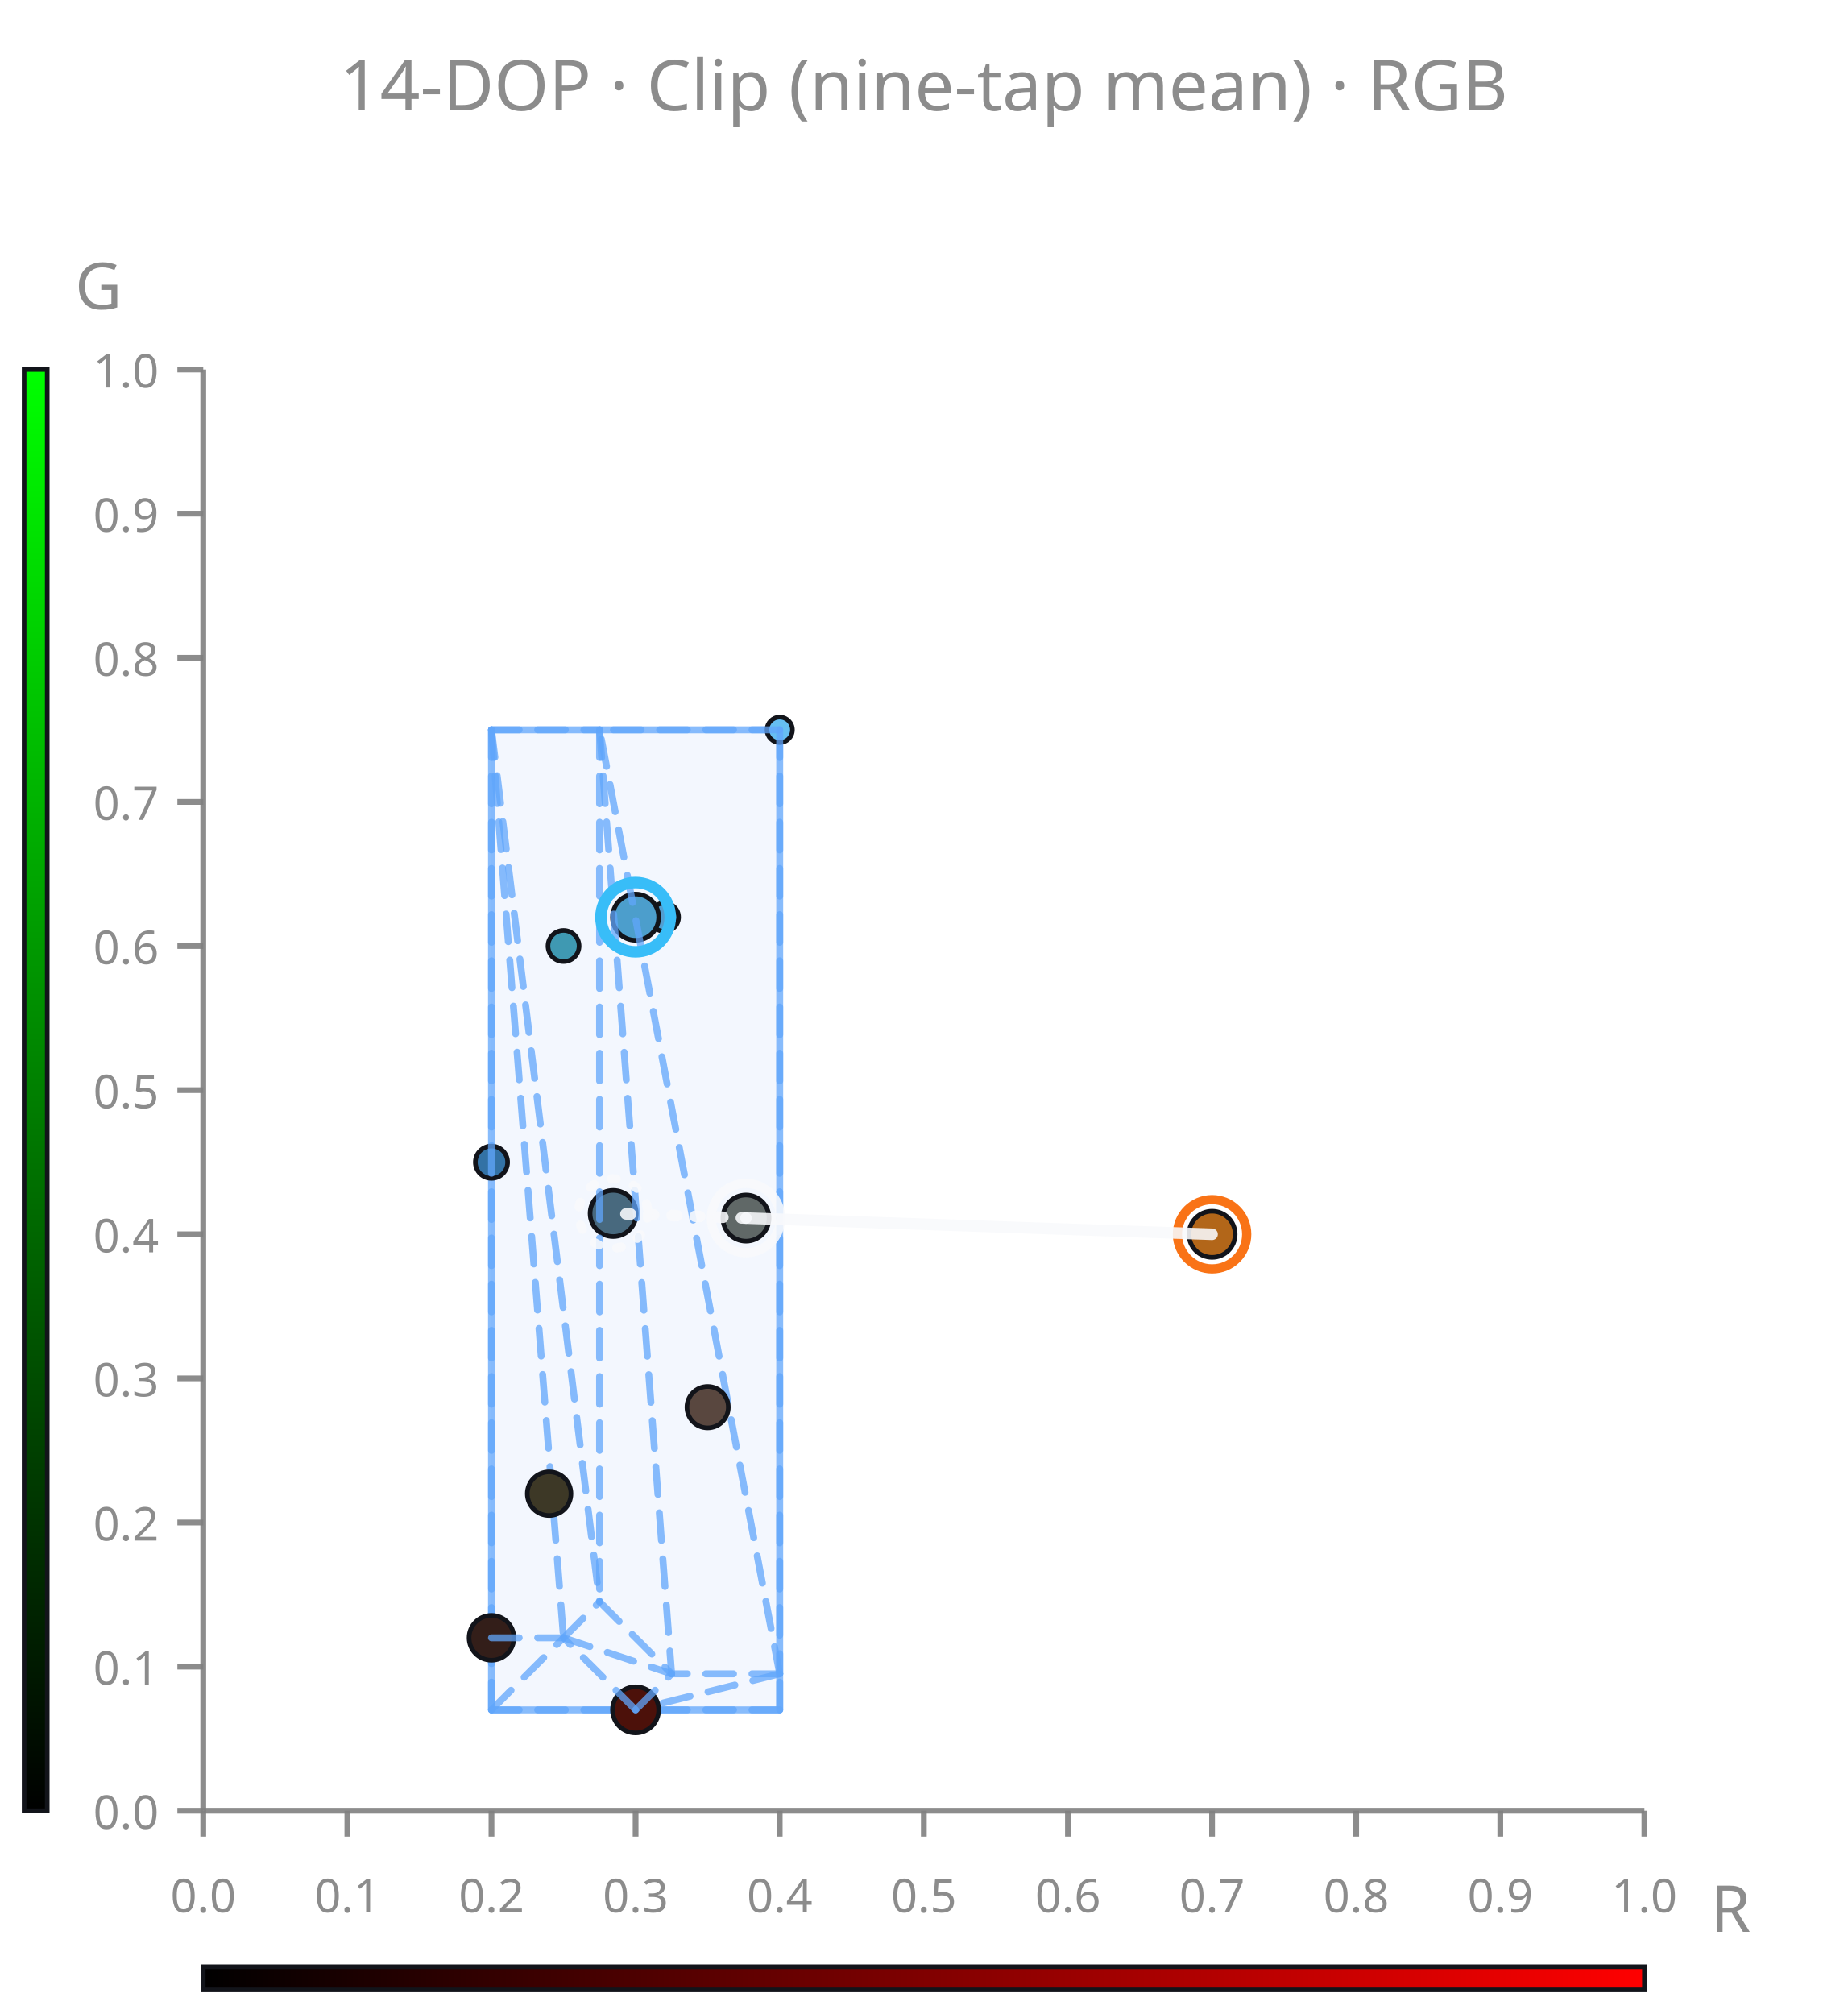
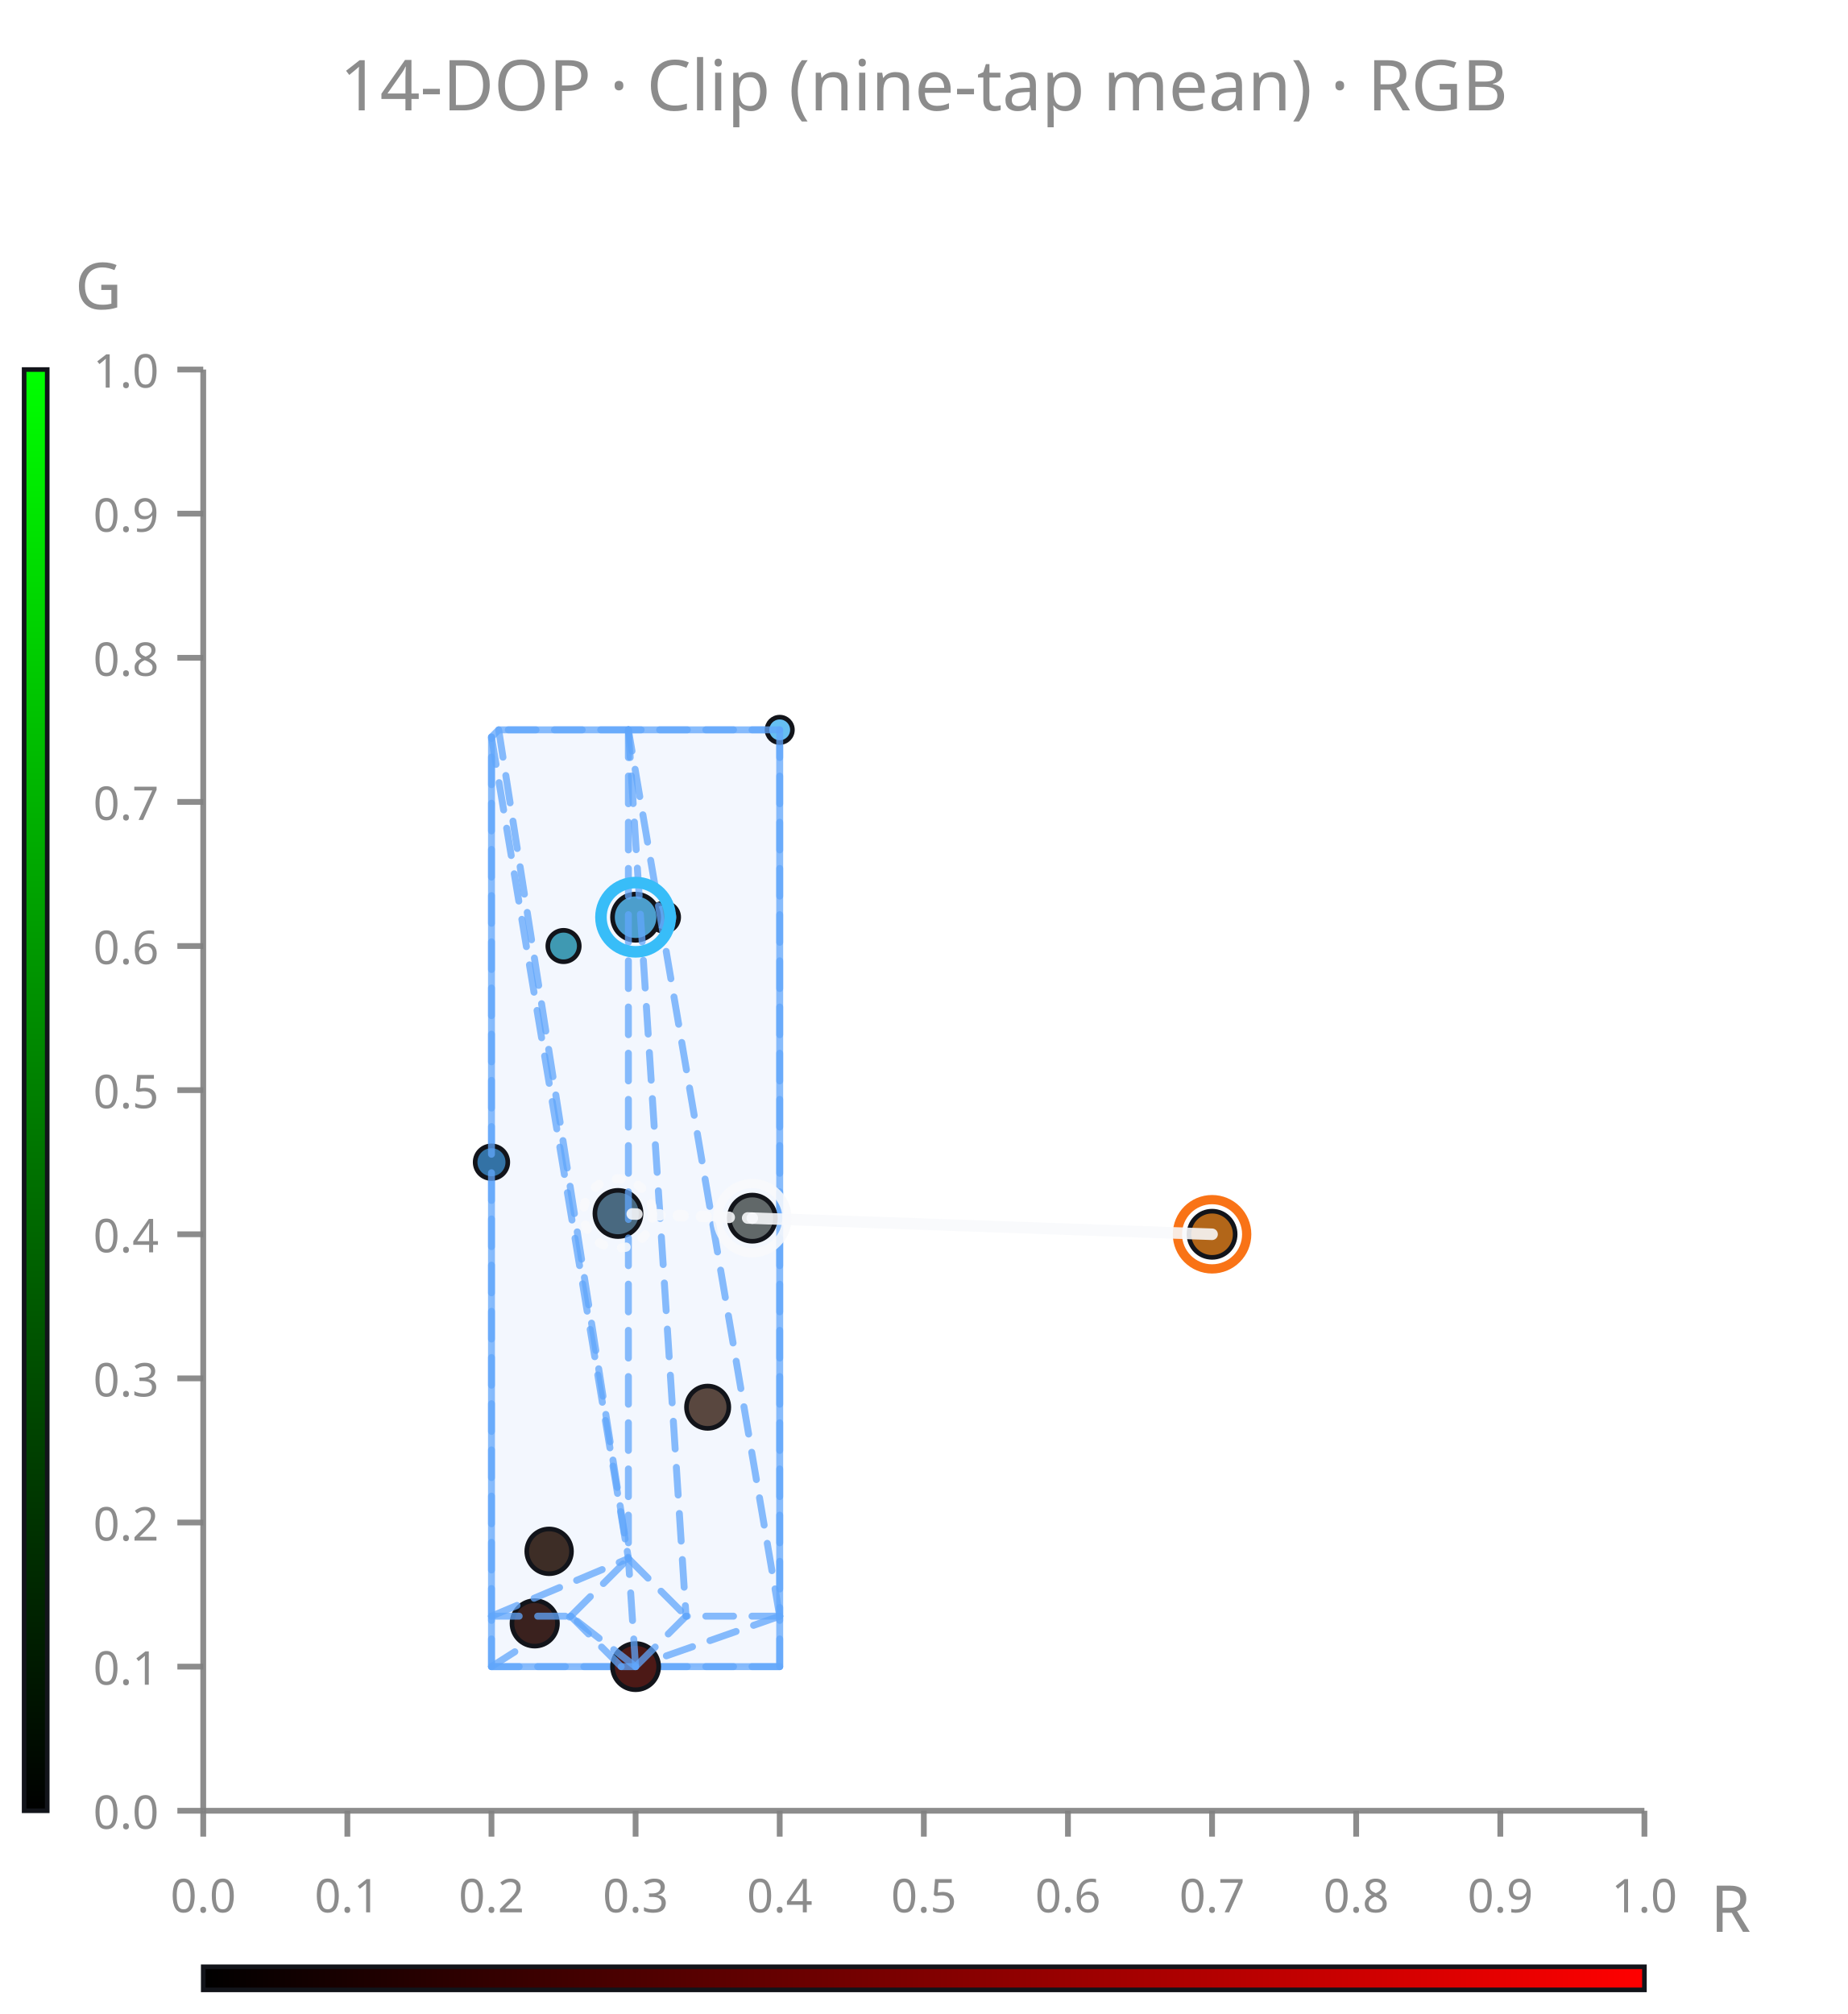
<svg xmlns="http://www.w3.org/2000/svg" baseProfile="full" height="436.0px" version="1.1" viewBox="0,0,400.0,436.0" width="400.0px">
  <defs>
    <linearGradient gradientUnits="userSpaceOnUse" id="plotGradY_2_1_2" x1="7.724" x2="7.724" y1="80" y2="392.0">
      <stop offset="0" stop-color="rgb(0,255,0)" />
      <stop offset="1" stop-color="rgb(0,0,0)" />
    </linearGradient>
    <linearGradient gradientUnits="userSpaceOnUse" id="plotGradX_2_1_2" x1="44.0" x2="356" y1="428.276" y2="428.276">
      <stop offset="0" stop-color="rgb(0,0,0)" />
      <stop offset="1" stop-color="rgb(255,0,0)" />
    </linearGradient>
  </defs>
  <g class="layer_bg" />
  <g class="layer_boundary">
-     <polygon fill="rgba(59,130,246,0.06)" points="106.4,370.16 168.8,370.16 168.8,158 106.4,158" stroke="rgba(96,165,250,0.75)" stroke-linejoin="round" stroke-width="1.5" />
+     <polygon fill="rgba(59,130,246,0.06)" points="106.4,360.8 168.8,360.8 168.8,158 107.96,158 106.4,159.56" stroke="rgba(96,165,250,0.75)" stroke-linejoin="round" stroke-width="1.5" />
  </g>
  <g class="layer_axes">
    <line fill="none" stroke="rgba(128,128,128,0.9)" stroke-width="1.25" x1="44.0" x2="356" y1="392.0" y2="392.0" />
    <line fill="none" stroke="rgba(128,128,128,0.9)" stroke-width="1.25" x1="44.0" x2="44.0" y1="392.0" y2="80" />
    <line fill="none" stroke="rgba(128,128,128,0.9)" stroke-width="1.25" x1="44.0" x2="44.0" y1="392.0" y2="397.6" />
    <text dominant-baseline="hanging" fill="rgba(128,128,128,0.9)" font-family="sans-serif" font-size="10.08" text-anchor="middle" x="44.0" y="406.168">0.0</text>
    <line fill="none" stroke="rgba(128,128,128,0.9)" stroke-width="1.25" x1="75.2" x2="75.2" y1="392.0" y2="397.6" />
    <text dominant-baseline="hanging" fill="rgba(128,128,128,0.9)" font-family="sans-serif" font-size="10.08" text-anchor="middle" x="75.2" y="406.168">0.1</text>
    <line fill="none" stroke="rgba(128,128,128,0.9)" stroke-width="1.25" x1="106.4" x2="106.4" y1="392.0" y2="397.6" />
    <text dominant-baseline="hanging" fill="rgba(128,128,128,0.9)" font-family="sans-serif" font-size="10.08" text-anchor="middle" x="106.4" y="406.168">0.2</text>
    <line fill="none" stroke="rgba(128,128,128,0.9)" stroke-width="1.25" x1="137.6" x2="137.6" y1="392.0" y2="397.6" />
    <text dominant-baseline="hanging" fill="rgba(128,128,128,0.9)" font-family="sans-serif" font-size="10.08" text-anchor="middle" x="137.6" y="406.168">0.3</text>
    <line fill="none" stroke="rgba(128,128,128,0.9)" stroke-width="1.25" x1="168.8" x2="168.8" y1="392.0" y2="397.6" />
    <text dominant-baseline="hanging" fill="rgba(128,128,128,0.9)" font-family="sans-serif" font-size="10.08" text-anchor="middle" x="168.8" y="406.168">0.4</text>
    <line fill="none" stroke="rgba(128,128,128,0.9)" stroke-width="1.25" x1="200" x2="200" y1="392.0" y2="397.6" />
    <text dominant-baseline="hanging" fill="rgba(128,128,128,0.9)" font-family="sans-serif" font-size="10.08" text-anchor="middle" x="200" y="406.168">0.5</text>
    <line fill="none" stroke="rgba(128,128,128,0.9)" stroke-width="1.25" x1="231.2" x2="231.2" y1="392.0" y2="397.6" />
    <text dominant-baseline="hanging" fill="rgba(128,128,128,0.9)" font-family="sans-serif" font-size="10.08" text-anchor="middle" x="231.2" y="406.168">0.6</text>
    <line fill="none" stroke="rgba(128,128,128,0.9)" stroke-width="1.25" x1="262.4" x2="262.4" y1="392.0" y2="397.6" />
    <text dominant-baseline="hanging" fill="rgba(128,128,128,0.9)" font-family="sans-serif" font-size="10.08" text-anchor="middle" x="262.4" y="406.168">0.7</text>
    <line fill="none" stroke="rgba(128,128,128,0.9)" stroke-width="1.25" x1="293.6" x2="293.6" y1="392.0" y2="397.6" />
    <text dominant-baseline="hanging" fill="rgba(128,128,128,0.9)" font-family="sans-serif" font-size="10.08" text-anchor="middle" x="293.6" y="406.168">0.8</text>
    <line fill="none" stroke="rgba(128,128,128,0.9)" stroke-width="1.25" x1="324.8" x2="324.8" y1="392.0" y2="397.6" />
    <text dominant-baseline="hanging" fill="rgba(128,128,128,0.9)" font-family="sans-serif" font-size="10.08" text-anchor="middle" x="324.8" y="406.168">0.9</text>
    <line fill="none" stroke="rgba(128,128,128,0.9)" stroke-width="1.25" x1="356" x2="356" y1="392.0" y2="397.6" />
    <text dominant-baseline="hanging" fill="rgba(128,128,128,0.9)" font-family="sans-serif" font-size="10.08" text-anchor="middle" x="356" y="406.168">1.0</text>
    <line fill="none" stroke="rgba(128,128,128,0.9)" stroke-width="1.25" x1="44.0" x2="38.4" y1="392.0" y2="392.0" />
    <text dominant-baseline="central" fill="rgba(128,128,128,0.9)" font-family="sans-serif" font-size="10.08" text-anchor="end" x="34.4" y="392.0">0.0</text>
    <line fill="none" stroke="rgba(128,128,128,0.9)" stroke-width="1.25" x1="44.0" x2="38.4" y1="360.8" y2="360.8" />
    <text dominant-baseline="central" fill="rgba(128,128,128,0.9)" font-family="sans-serif" font-size="10.08" text-anchor="end" x="34.4" y="360.8">0.1</text>
    <line fill="none" stroke="rgba(128,128,128,0.9)" stroke-width="1.25" x1="44.0" x2="38.4" y1="329.6" y2="329.6" />
    <text dominant-baseline="central" fill="rgba(128,128,128,0.9)" font-family="sans-serif" font-size="10.08" text-anchor="end" x="34.4" y="329.6">0.2</text>
    <line fill="none" stroke="rgba(128,128,128,0.9)" stroke-width="1.25" x1="44.0" x2="38.4" y1="298.4" y2="298.4" />
    <text dominant-baseline="central" fill="rgba(128,128,128,0.9)" font-family="sans-serif" font-size="10.08" text-anchor="end" x="34.4" y="298.4">0.3</text>
    <line fill="none" stroke="rgba(128,128,128,0.9)" stroke-width="1.25" x1="44.0" x2="38.4" y1="267.2" y2="267.2" />
    <text dominant-baseline="central" fill="rgba(128,128,128,0.9)" font-family="sans-serif" font-size="10.08" text-anchor="end" x="34.4" y="267.2">0.4</text>
    <line fill="none" stroke="rgba(128,128,128,0.9)" stroke-width="1.25" x1="44.0" x2="38.4" y1="236" y2="236" />
    <text dominant-baseline="central" fill="rgba(128,128,128,0.9)" font-family="sans-serif" font-size="10.08" text-anchor="end" x="34.4" y="236">0.5</text>
    <line fill="none" stroke="rgba(128,128,128,0.9)" stroke-width="1.25" x1="44.0" x2="38.4" y1="204.8" y2="204.8" />
    <text dominant-baseline="central" fill="rgba(128,128,128,0.9)" font-family="sans-serif" font-size="10.08" text-anchor="end" x="34.4" y="204.8">0.6</text>
    <line fill="none" stroke="rgba(128,128,128,0.9)" stroke-width="1.25" x1="44.0" x2="38.4" y1="173.6" y2="173.6" />
    <text dominant-baseline="central" fill="rgba(128,128,128,0.9)" font-family="sans-serif" font-size="10.08" text-anchor="end" x="34.4" y="173.6">0.7</text>
    <line fill="none" stroke="rgba(128,128,128,0.9)" stroke-width="1.25" x1="44.0" x2="38.4" y1="142.4" y2="142.4" />
    <text dominant-baseline="central" fill="rgba(128,128,128,0.9)" font-family="sans-serif" font-size="10.08" text-anchor="end" x="34.4" y="142.4">0.8</text>
    <line fill="none" stroke="rgba(128,128,128,0.9)" stroke-width="1.25" x1="44.0" x2="38.4" y1="111.2" y2="111.2" />
    <text dominant-baseline="central" fill="rgba(128,128,128,0.9)" font-family="sans-serif" font-size="10.08" text-anchor="end" x="34.4" y="111.2">0.9</text>
    <line fill="none" stroke="rgba(128,128,128,0.9)" stroke-width="1.25" x1="44.0" x2="38.4" y1="80" y2="80" />
    <text dominant-baseline="central" fill="rgba(128,128,128,0.9)" font-family="sans-serif" font-size="10.08" text-anchor="end" x="34.4" y="80">1.0</text>
    <text fill="rgba(128,128,128,0.9)" font-family="sans-serif" font-size="14" x="370.3" y="418.208">R</text>
    <text fill="rgba(128,128,128,0.9)" font-family="sans-serif" font-size="14" x="16.224" y="66.928">G</text>
    <rect fill="url(#plotGradY_2_1_2) none" height="312" shape-rendering="geometricPrecision" stroke="rgba(18,20,26,1.0)" stroke-width="1.0" width="5.0" x="5.224" y="80" />
    <rect fill="url(#plotGradX_2_1_2) none" height="5.0" shape-rendering="geometricPrecision" stroke="rgba(18,20,26,1.0)" stroke-width="1.0" width="312" x="44.0" y="425.776" />
  </g>
  <g class="layer_dots">
    <circle cx="168.8" cy="158" fill="rgb(102,191,242)" r="2.75" stroke="rgba(18,20,26,1.0)" stroke-width="1.0" />
-     <circle cx="143.84" cy="198.56" fill="rgb(81,158,209)" r="3.071" stroke="rgba(18,20,26,1.0)" stroke-width="1.0" />
+     <circle cx="143.84" cy="198.56" fill="rgb(81,158,209)" r="3.09" stroke="rgba(18,20,26,1.0)" stroke-width="1.0" />
    <circle cx="137.6" cy="198.56" fill="rgb(76,158,204)" r="5.0" stroke="rgba(18,20,26,1.0)" stroke-width="1.0" />
-     <line fill="none" stroke="rgba(96,165,250,0.75)" stroke-dasharray="6,4" stroke-linecap="round" stroke-width="1.5" x1="168.8" x2="129.8" y1="158" y2="158" />
-     <circle cx="122" cy="204.8" fill="rgb(63,153,178)" r="3.368" stroke="rgba(18,20,26,1.0)" stroke-width="1.0" />
-     <line fill="none" stroke="rgba(96,165,250,0.75)" stroke-dasharray="6,4" stroke-linecap="round" stroke-width="1.5" x1="106.4" x2="129.8" y1="158" y2="158" />
-     <circle cx="106.4" cy="251.6" fill="rgb(51,114,165)" r="3.492" stroke="rgba(18,20,26,1.0)" stroke-width="1.0" />
-     <circle cx="132.747" cy="262.693" fill="rgb(72,105,126)" r="5.0" stroke="rgba(18,20,26,1.0)" stroke-width="1.0" />
-     <line fill="none" stroke="rgba(96,165,250,0.75)" stroke-dasharray="6,4" stroke-linecap="round" stroke-width="1.5" x1="168.8" x2="168.8" y1="158" y2="362.36" />
-     <circle cx="161.498" cy="263.693" fill="rgb(96,104,103)" r="5.0" stroke="rgba(18,20,26,1.0)" stroke-width="1.0" />
-     <line fill="none" stroke="rgba(96,165,250,0.75)" stroke-dasharray="6,4" stroke-linecap="round" stroke-width="1.5" x1="106.4" x2="106.4" y1="158" y2="354.56" />
-     <line fill="none" stroke="rgba(96,165,250,0.75)" stroke-dasharray="6,4" stroke-linecap="round" stroke-width="1.5" x1="168.8" x2="129.8" y1="362.36" y2="158" />
-     <line fill="none" stroke="rgba(96,165,250,0.75)" stroke-dasharray="6,4" stroke-linecap="round" stroke-width="1.5" x1="106.4" x2="122" y1="158" y2="354.56" />
-     <line fill="none" stroke="rgba(96,165,250,0.75)" stroke-dasharray="6,4" stroke-linecap="round" stroke-width="1.5" x1="106.4" x2="129.8" y1="158" y2="346.76" />
-     <line fill="none" stroke="rgba(96,165,250,0.75)" stroke-dasharray="6,4" stroke-linecap="round" stroke-width="1.5" x1="129.8" x2="129.8" y1="158" y2="346.76" />
-     <line fill="none" stroke="rgba(96,165,250,0.75)" stroke-dasharray="6,4" stroke-linecap="round" stroke-width="1.5" x1="129.8" x2="145.4" y1="158" y2="362.36" />
-     <circle cx="153.2" cy="304.64" fill="rgb(89,71,63)" r="4.481" stroke="rgba(18,20,26,1.0)" stroke-width="1.0" />
-     <circle cx="118.88" cy="323.36" fill="rgb(61,56,38)" r="4.728" stroke="rgba(18,20,26,1.0)" stroke-width="1.0" />
-     <line fill="none" stroke="rgba(96,165,250,0.75)" stroke-dasharray="6,4" stroke-linecap="round" stroke-width="1.5" x1="168.8" x2="168.8" y1="370.16" y2="362.36" />
-     <line fill="none" stroke="rgba(96,165,250,0.75)" stroke-dasharray="6,4" stroke-linecap="round" stroke-width="1.5" x1="106.4" x2="106.4" y1="370.16" y2="354.56" />
-     <circle cx="106.4" cy="354.56" fill="rgb(51,30,25)" r="4.852" stroke="rgba(18,20,26,1.0)" stroke-width="1.0" />
+     <line fill="none" stroke="rgba(96,165,250,0.75)" stroke-dasharray="6,4" stroke-linecap="round" stroke-width="1.5" x1="168.8" x2="136.04" y1="158" y2="158" />
+     <line fill="none" stroke="rgba(96,165,250,0.75)" stroke-dasharray="6,4" stroke-linecap="round" stroke-width="1.5" x1="136.04" x2="107.96" y1="158" y2="158" />
+     <circle cx="122" cy="204.8" fill="rgb(63,153,178)" r="3.404" stroke="rgba(18,20,26,1.0)" stroke-width="1.0" />
+     <circle cx="106.4" cy="251.6" fill="rgb(51,114,165)" r="3.535" stroke="rgba(18,20,26,1.0)" stroke-width="1.0" />
+     <circle cx="133.787" cy="262.693" fill="rgb(73,105,128)" r="5.0" stroke="rgba(18,20,26,1.0)" stroke-width="1.0" />
+     <line fill="none" stroke="rgba(96,165,250,0.75)" stroke-dasharray="6,4" stroke-linecap="round" stroke-width="1.5" x1="168.8" x2="168.8" y1="158" y2="349.88" />
+     <line fill="none" stroke="rgba(96,165,250,0.75)" stroke-dasharray="6,4" stroke-linecap="round" stroke-width="1.5" x1="106.4" x2="106.4" y1="349.88" y2="159.56" />
+     <line fill="none" stroke="rgba(96,165,250,0.75)" stroke-dasharray="6,4" stroke-linecap="round" stroke-width="1.5" x1="106.4" x2="136.04" y1="159.56" y2="337.4" />
+     <line fill="none" stroke="rgba(96,165,250,0.75)" stroke-dasharray="6,4" stroke-linecap="round" stroke-width="1.5" x1="107.96" x2="136.04" y1="158" y2="337.4" />
+     <circle cx="162.863" cy="263.712" fill="rgb(97,104,105)" r="5.0" stroke="rgba(18,20,26,1.0)" stroke-width="1.0" />
+     <line fill="none" stroke="rgba(96,165,250,0.75)" stroke-dasharray="6,4" stroke-linecap="round" stroke-width="1.5" x1="168.8" x2="136.04" y1="349.88" y2="158" />
+     <line fill="none" stroke="rgba(96,165,250,0.75)" stroke-dasharray="6,4" stroke-linecap="round" stroke-width="1.5" x1="136.04" x2="136.04" y1="158" y2="337.4" />
+     <line fill="none" stroke="rgba(96,165,250,0.75)" stroke-dasharray="6,4" stroke-linecap="round" stroke-width="1.5" x1="136.04" x2="148.52" y1="158" y2="349.88" />
+     <circle cx="153.2" cy="304.64" fill="rgb(89,71,63)" r="4.581" stroke="rgba(18,20,26,1.0)" stroke-width="1.0" />
+     <line fill="none" stroke="rgba(96,165,250,0.75)" stroke-dasharray="6,4" stroke-linecap="round" stroke-width="1.5" x1="168.8" x2="168.8" y1="360.8" y2="349.88" />
+     <line fill="none" stroke="rgba(96,165,250,0.75)" stroke-dasharray="6,4" stroke-linecap="round" stroke-width="1.5" x1="106.4" x2="106.4" y1="360.8" y2="349.88" />
+     <circle cx="118.88" cy="335.84" fill="rgb(61,45,38)" r="4.843" stroke="rgba(18,20,26,1.0)" stroke-width="1.0" />
+     <line fill="none" stroke="rgba(96,165,250,0.75)" stroke-dasharray="6,4" stroke-linecap="round" stroke-width="1.5" x1="168.8" x2="137.6" y1="360.8" y2="360.8" />
+     <line fill="none" stroke="rgba(96,165,250,0.75)" stroke-dasharray="6,4" stroke-linecap="round" stroke-width="1.5" x1="106.4" x2="134.48" y1="360.8" y2="360.8" />
+     <line fill="none" stroke="rgba(96,165,250,0.75)" stroke-dasharray="6,4" stroke-linecap="round" stroke-width="1.5" x1="106.4" x2="123.56" y1="360.8" y2="349.88" />
+     <line fill="none" stroke="rgba(96,165,250,0.75)" stroke-dasharray="6,4" stroke-linecap="round" stroke-width="1.5" x1="168.8" x2="137.6" y1="349.88" y2="360.8" />
+     <line fill="none" stroke="rgba(96,165,250,0.75)" stroke-dasharray="6,4" stroke-linecap="round" stroke-width="1.5" x1="168.8" x2="148.52" y1="349.88" y2="349.88" />
+     <circle cx="115.76" cy="351.44" fill="rgb(58,33,30)" r="4.922" stroke="rgba(18,20,26,1.0)" stroke-width="1.0" />
+     <line fill="none" stroke="rgba(96,165,250,0.75)" stroke-dasharray="6,4" stroke-linecap="round" stroke-width="1.5" x1="106.4" x2="123.56" y1="349.88" y2="349.88" />
+     <line fill="none" stroke="rgba(96,165,250,0.75)" stroke-dasharray="6,4" stroke-linecap="round" stroke-width="1.5" x1="106.4" x2="136.04" y1="349.88" y2="337.4" />
    <circle cx="262.4" cy="267.2" fill="rgb(178,102,25)" r="5.0" stroke="rgba(18,20,26,1.0)" stroke-width="1.0" />
-     <line fill="none" stroke="rgba(96,165,250,0.75)" stroke-dasharray="6,4" stroke-linecap="round" stroke-width="1.5" x1="168.8" x2="137.6" y1="370.16" y2="370.16" />
-     <line fill="none" stroke="rgba(96,165,250,0.75)" stroke-dasharray="6,4" stroke-linecap="round" stroke-width="1.5" x1="106.4" x2="137.6" y1="370.16" y2="370.16" />
-     <line fill="none" stroke="rgba(96,165,250,0.75)" stroke-dasharray="6,4" stroke-linecap="round" stroke-width="1.5" x1="106.4" x2="122" y1="370.16" y2="354.56" />
-     <line fill="none" stroke="rgba(96,165,250,0.75)" stroke-dasharray="6,4" stroke-linecap="round" stroke-width="1.5" x1="168.8" x2="137.6" y1="362.36" y2="370.16" />
-     <line fill="none" stroke="rgba(96,165,250,0.75)" stroke-dasharray="6,4" stroke-linecap="round" stroke-width="1.5" x1="168.8" x2="145.4" y1="362.36" y2="362.36" />
-     <line fill="none" stroke="rgba(96,165,250,0.75)" stroke-dasharray="6,4" stroke-linecap="round" stroke-width="1.5" x1="106.4" x2="122" y1="354.56" y2="354.56" />
-     <circle cx="137.6" cy="370.16" fill="rgb(76,17,10)" r="5.0" stroke="rgba(18,20,26,1.0)" stroke-width="1.0" />
-     <line fill="none" stroke="rgba(96,165,250,0.75)" stroke-dasharray="6,4" stroke-linecap="round" stroke-width="1.5" x1="137.6" x2="122" y1="370.16" y2="354.56" />
-     <line fill="none" stroke="rgba(96,165,250,0.75)" stroke-dasharray="6,4" stroke-linecap="round" stroke-width="1.5" x1="137.6" x2="145.4" y1="370.16" y2="362.36" />
-     <line fill="none" stroke="rgba(96,165,250,0.75)" stroke-dasharray="6,4" stroke-linecap="round" stroke-width="1.5" x1="122" x2="129.8" y1="354.56" y2="346.76" />
-     <line fill="none" stroke="rgba(96,165,250,0.75)" stroke-dasharray="6,4" stroke-linecap="round" stroke-width="1.5" x1="122" x2="145.4" y1="354.56" y2="362.36" />
-     <line fill="none" stroke="rgba(96,165,250,0.75)" stroke-dasharray="6,4" stroke-linecap="round" stroke-width="1.5" x1="129.8" x2="145.4" y1="346.76" y2="362.36" />
+     <circle cx="137.6" cy="360.8" fill="rgb(76,25,22)" r="5.0" stroke="rgba(18,20,26,1.0)" stroke-width="1.0" />
+     <line fill="none" stroke="rgba(96,165,250,0.75)" stroke-dasharray="6,4" stroke-linecap="round" stroke-width="1.5" x1="134.48" x2="137.6" y1="360.8" y2="360.8" />
+     <line fill="none" stroke="rgba(96,165,250,0.75)" stroke-dasharray="6,4" stroke-linecap="round" stroke-width="1.5" x1="134.48" x2="123.56" y1="360.8" y2="349.88" />
+     <line fill="none" stroke="rgba(96,165,250,0.75)" stroke-dasharray="6,4" stroke-linecap="round" stroke-width="1.5" x1="137.6" x2="123.56" y1="360.8" y2="349.88" />
+     <line fill="none" stroke="rgba(96,165,250,0.75)" stroke-dasharray="6,4" stroke-linecap="round" stroke-width="1.5" x1="137.6" x2="136.04" y1="360.8" y2="337.4" />
+     <line fill="none" stroke="rgba(96,165,250,0.75)" stroke-dasharray="6,4" stroke-linecap="round" stroke-width="1.5" x1="137.6" x2="148.52" y1="360.8" y2="349.88" />
+     <line fill="none" stroke="rgba(96,165,250,0.75)" stroke-dasharray="6,4" stroke-linecap="round" stroke-width="1.5" x1="123.56" x2="136.04" y1="349.88" y2="337.4" />
+     <line fill="none" stroke="rgba(96,165,250,0.75)" stroke-dasharray="6,4" stroke-linecap="round" stroke-width="1.5" x1="136.04" x2="148.52" y1="337.4" y2="349.88" />
  </g>
  <g class="layer_overlay">
    <circle cx="137.6" cy="198.56" fill="none" r="7.5" stroke="rgba(56,189,248,1.0)" stroke-width="2.5" />
    <circle cx="262.4" cy="267.2" fill="none" r="7.5" stroke="rgba(249,115,22,1.0)" stroke-width="2.0" />
-     <line stroke="rgba(248,250,252,0.88)" stroke-linecap="round" stroke-width="2.5" x1="262.4" x2="161.498" y1="267.2" y2="263.693" />
-     <circle cx="161.498" cy="263.693" fill="none" r="7.5" stroke="rgba(248,250,252,0.88)" stroke-width="2.0" />
-     <line fill="none" stroke="rgba(248,250,252,0.88)" stroke-dasharray="1 4" stroke-linecap="round" stroke-width="2.5" x1="161.498" x2="132.747" y1="263.693" y2="262.693" />
-     <circle cx="132.747" cy="262.693" fill="none" r="7.5" stroke="rgba(248,250,252,0.88)" stroke-dasharray="1 4" stroke-linecap="round" stroke-width="2.0" />
+     <line stroke="rgba(248,250,252,0.88)" stroke-linecap="round" stroke-width="2.5" x1="262.4" x2="162.863" y1="267.2" y2="263.712" />
+     <circle cx="162.863" cy="263.712" fill="none" r="7.5" stroke="rgba(248,250,252,0.88)" stroke-width="2.0" />
+     <line fill="none" stroke="rgba(248,250,252,0.88)" stroke-dasharray="1 4" stroke-linecap="round" stroke-width="2.5" x1="162.863" x2="133.787" y1="263.712" y2="262.693" />
+     <circle cx="133.787" cy="262.693" fill="none" r="7.5" stroke="rgba(248,250,252,0.88)" stroke-dasharray="1 4" stroke-linecap="round" stroke-width="2.0" />
  </g>
  <g class="layer_header">
    <text dominant-baseline="central" fill="rgba(128,128,128,0.9)" font-family="sans-serif" font-size="15.2" text-anchor="middle" x="200.0" y="18.0">14-DOP · Clip (nine-tap mean) · RGB</text>
  </g>
</svg>
